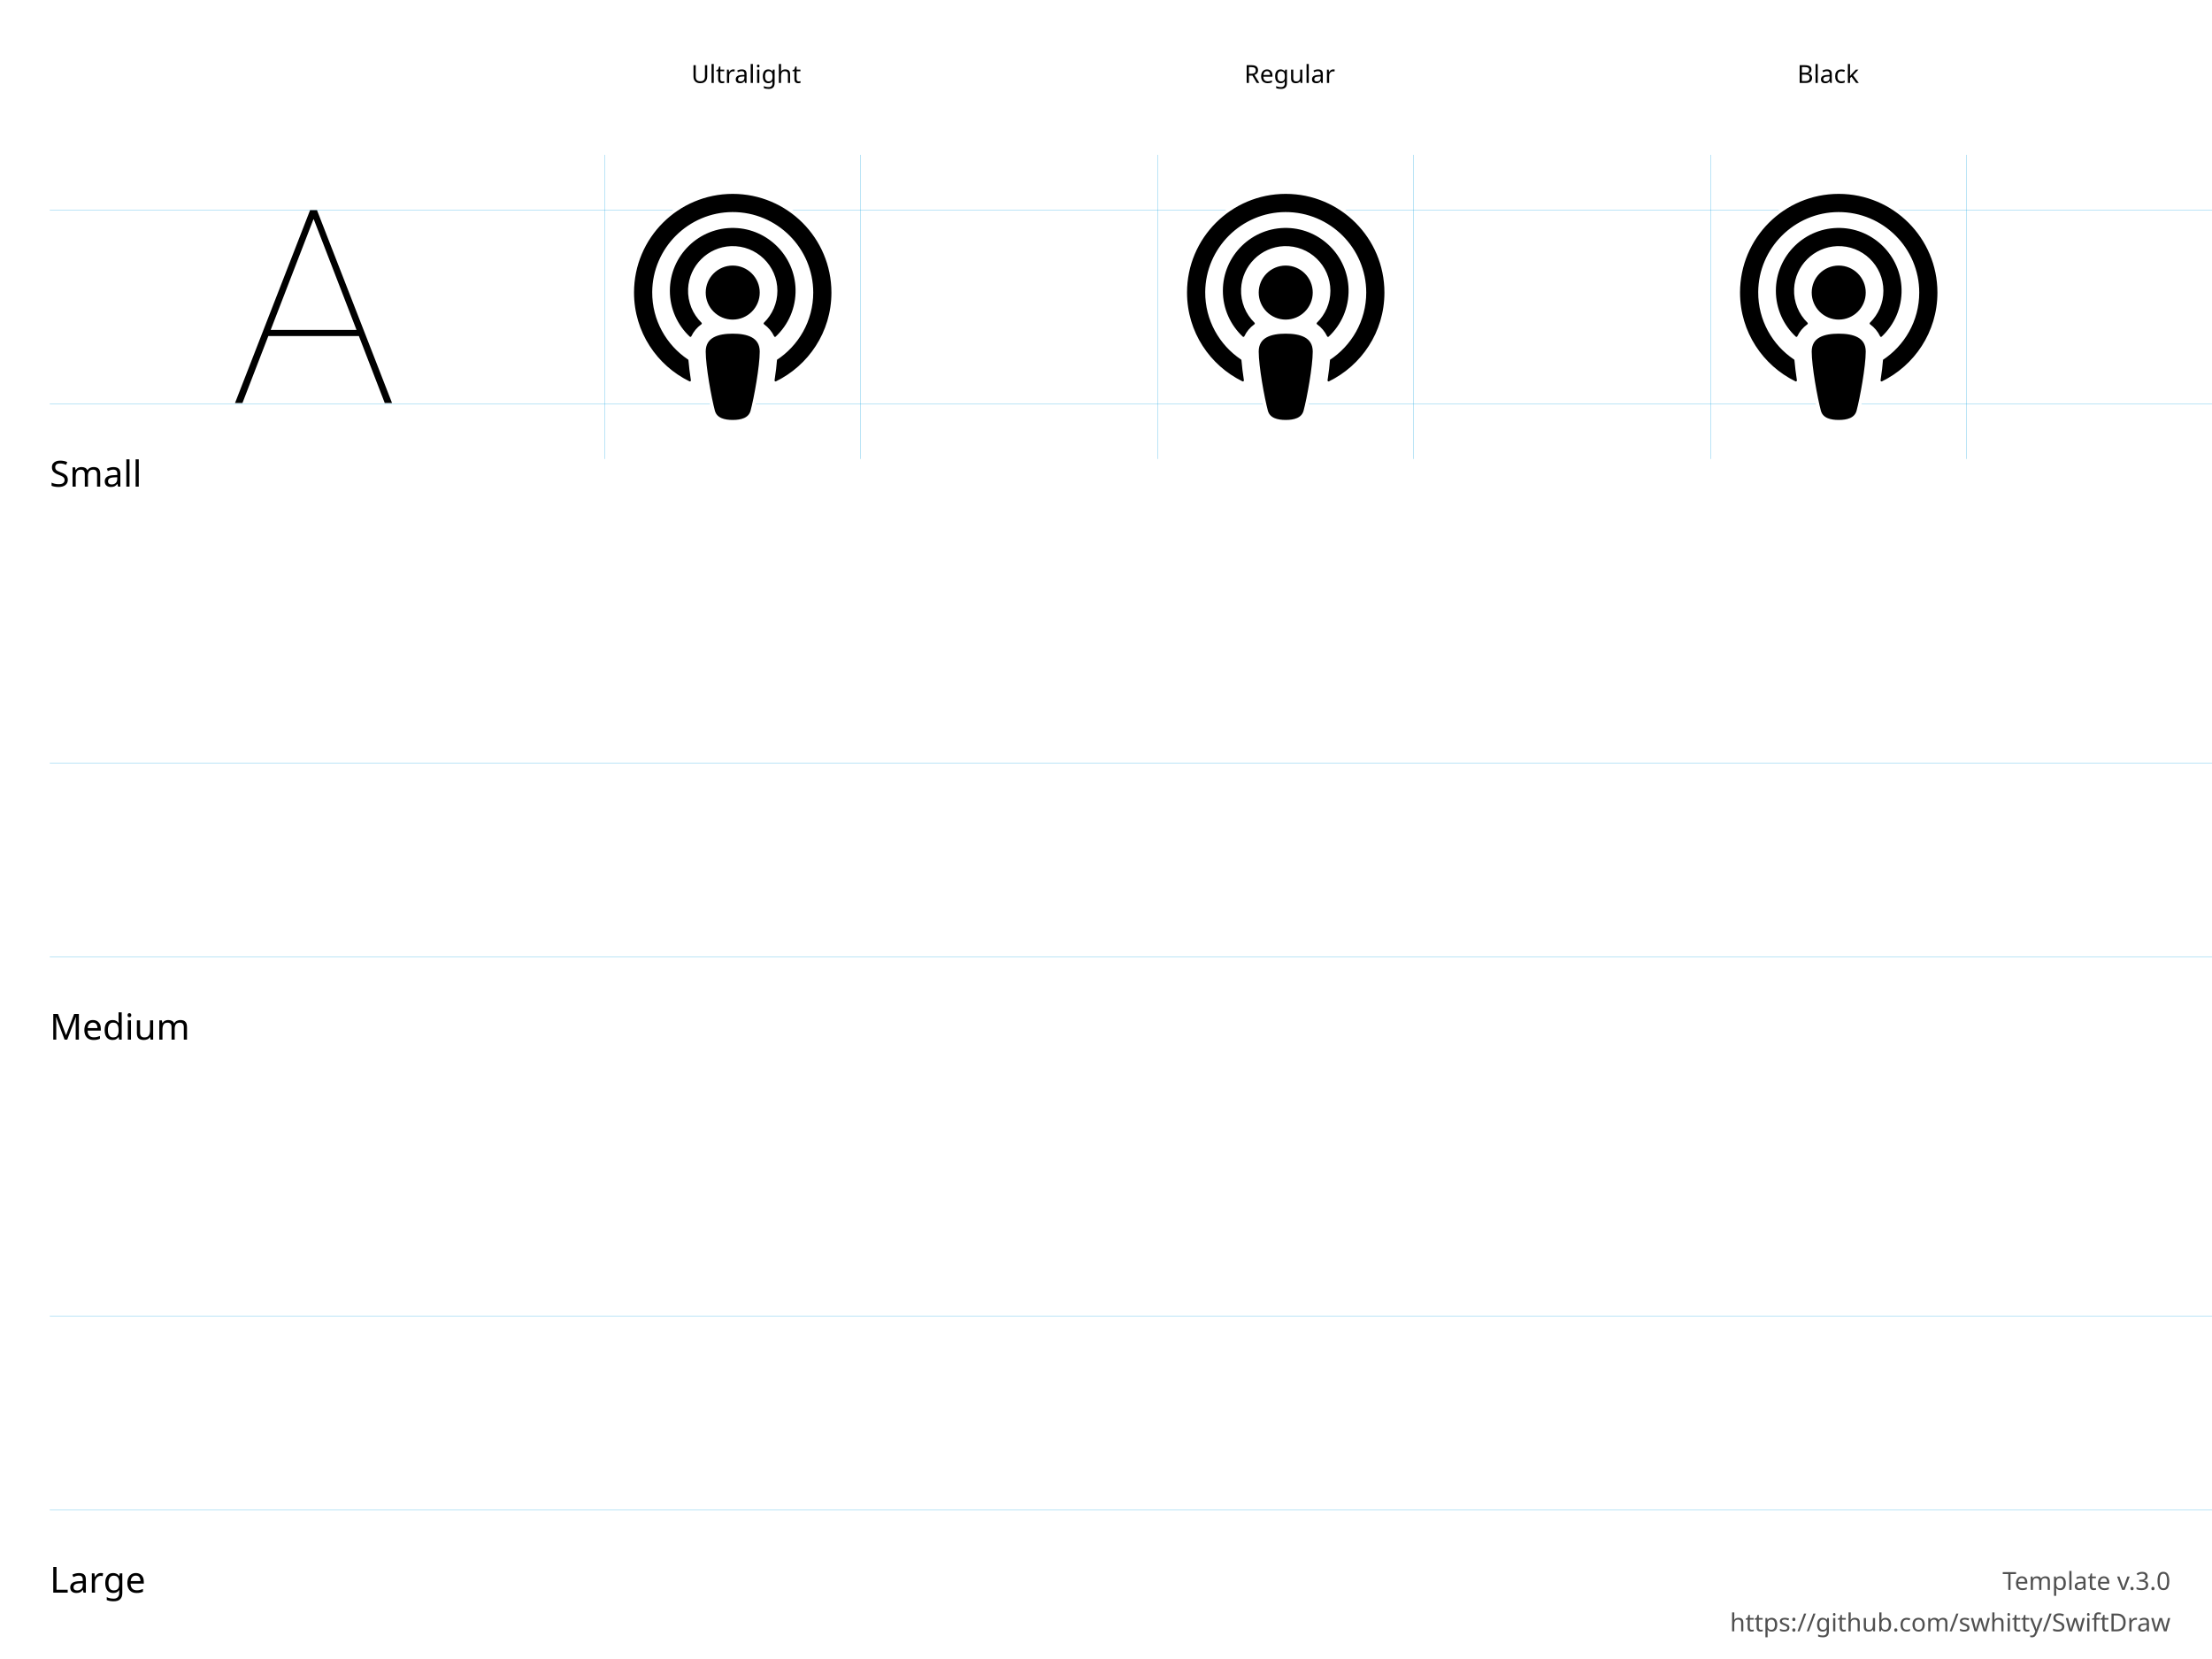
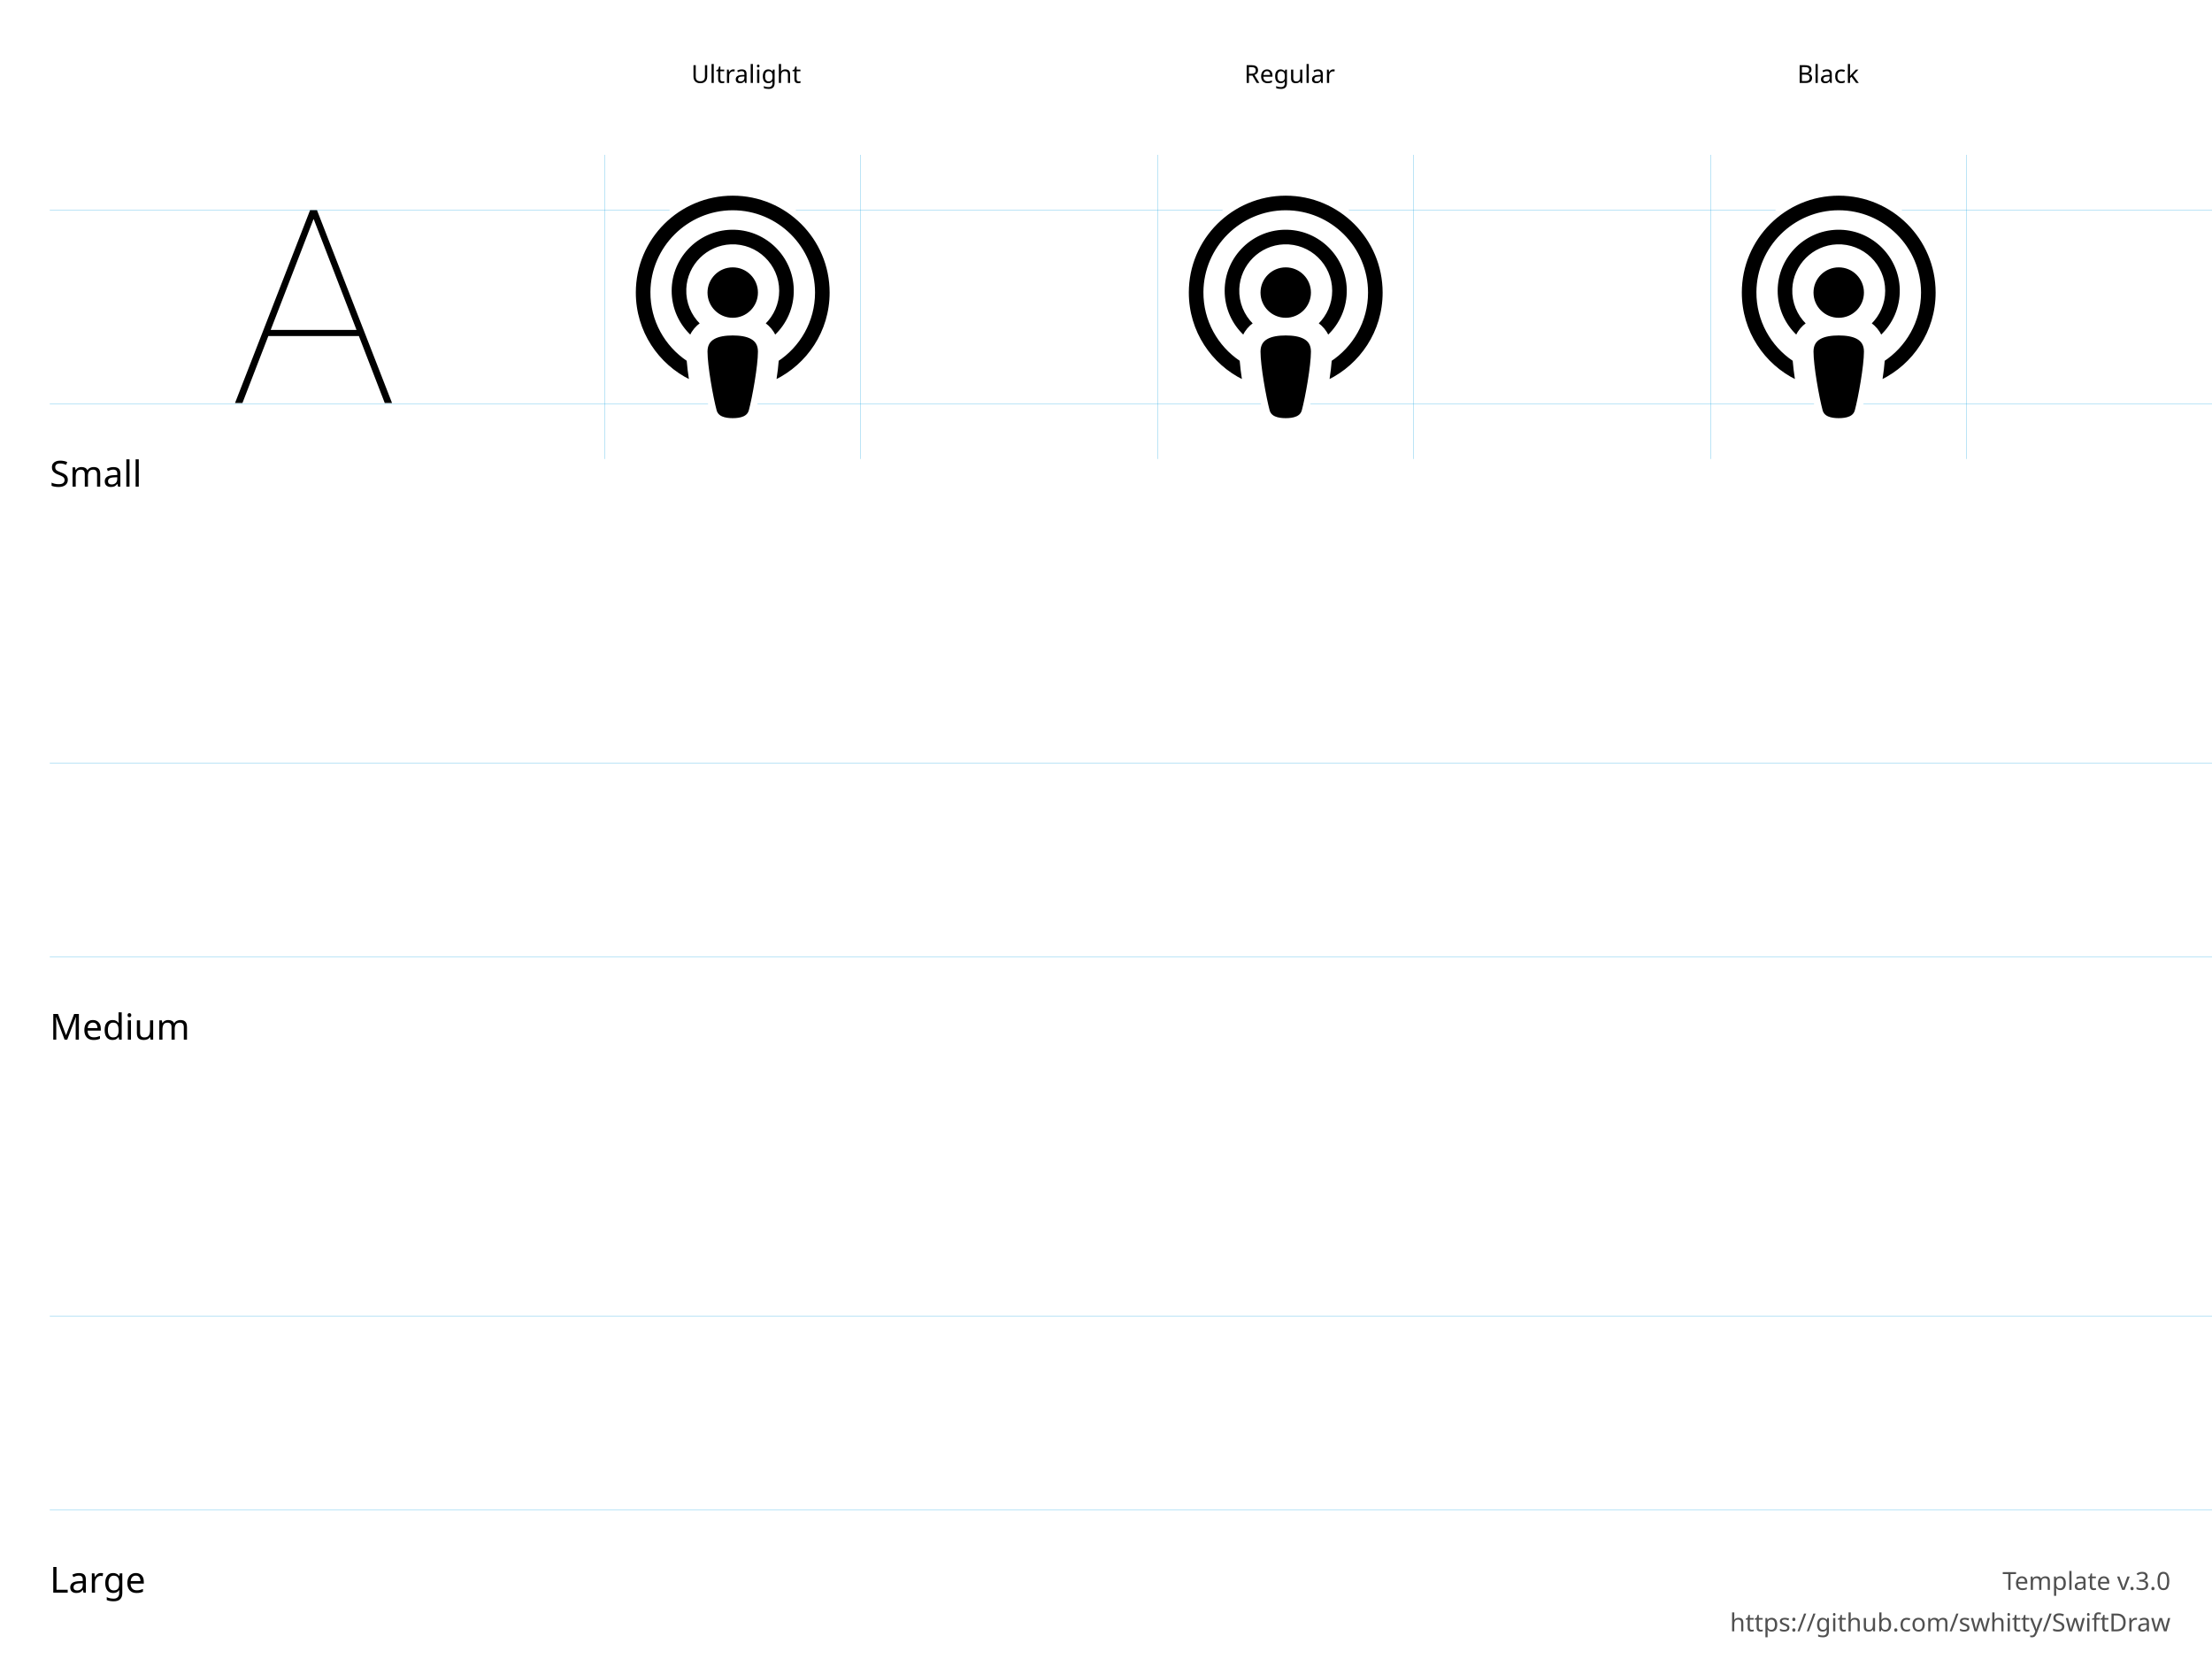
<svg xmlns="http://www.w3.org/2000/svg" height="600" width="800">
  <g id="Notes" font-family="'LucidaGrande', 'Lucida Grande', sans-serif" font-size="13">
    <rect fill="white" height="600.0" width="800.0" x="0.0" y="0.0" />
    <g font-size="13">
      <text x="18.0" y="176.0">Small</text>
      <text x="18.0" y="376.0">Medium</text>
      <text x="18.0" y="576.0">Large</text>
    </g>
    <g font-size="9">
      <text x="250.0" y="30.0">Ultralight</text>
      <text x="450.0" y="30.0">Regular</text>
      <text x="650.0" y="30.0">Black</text>
      <text id="template-version" fill="#505050" text-anchor="end" x="785.0" y="575.0">Template v.3.0</text>
      <a href="https://github.com/swhitty/SwiftDraw">
        <text fill="#505050" text-anchor="end" x="785.0" y="590.0">https://github.com/swhitty/SwiftDraw</text>
      </a>
    </g>
  </g>
  <g id="Guides" stroke="rgb(39, 170, 225)" stroke-width="0.1">
    <path id="Capline-S" d="M18,76 l800,0" />
    <path id="H-reference" d="M85,145.755 L87.685,145.755 L113.369,79.287 L114.052,79.287 L114.052,76 L112.148,76 L85,145.755 Z M95.693,121.536 L130.996,121.536 L130.263,119.313 L96.474,119.313 L95.693,121.536 Z M139.15,145.755 L141.787,145.755 L114.638,76 L113.466,76 L113.466,79.287 L139.15,145.755 Z" stroke="none" />
    <path id="Baseline-S" d="M18,146 l800,0" />
    <path id="left-margin-Ultralight-S" d="M218.704,56 l0,110" />
    <path id="right-margin-Ultralight-S" d="M311.296,56 l0,110" />
    <path id="left-margin-Regular-S" d="M418.704,56 l0,110" />
    <path id="right-margin-Regular-S" d="M511.296,56 l0,110" />
    <path id="left-margin-Black-S" d="M618.704,56 l0,110" />
    <path id="right-margin-Black-S" d="M711.296,56 l0,110" />
    <path id="Capline-M" d="M18,276 l800,0" />
    <path id="Baseline-M" d="M18,346 l800,0" />
    <path id="Capline-L" d="M18,476 l800,0" />
    <path id="Baseline-L" d="M18,546 l800,0" />
  </g>
-   <g id="Symbols" stroke="white" stroke-width="1.2" stroke-linejoin="round">
+   <g id="Symbols" stroke="white" stroke-width="2.5" stroke-linejoin="round">
    <g id="Ultralight-S">
      <path d="M272.037,148.684 C271.204,151.764 268.056,152.481 265,152.481 C261.944,152.481 258.796,151.764 257.963,148.684 C256.724,144.077 254.63,132.534 254.63,127.163 C254.63,121.467 259.676,120.074 265,120.074 C270.324,120.074 275.37,121.467 275.37,127.163 C275.37,132.502 273.285,144.044 272.037,148.684 Z M254.122,116.275 C251.093,113.308 249.268,109.117 249.458,104.511 C249.791,96.454 256.327,89.935 264.385,89.623 C273.242,89.28 280.556,96.385 280.556,105.167 C280.556,109.514 278.763,113.449 275.878,116.275 C275.445,116.699 275.489,117.407 275.98,117.763 C277.489,118.859 278.647,120.249 279.421,121.873 C279.703,122.465 280.473,122.628 280.952,122.179 C285.623,117.797 288.495,111.52 288.326,104.588 C288.026,92.24 278.021,82.193 265.675,81.843 C252.502,81.469 241.667,92.077 241.667,105.167 C241.667,111.869 244.508,117.919 249.047,122.179 C249.526,122.628 250.297,122.466 250.579,121.873 C251.353,120.249 252.511,118.859 254.02,117.763 C254.511,117.407 254.555,116.699 254.122,116.275 Z M265,69.519 C244.94,69.519 228.704,85.752 228.704,105.815 C228.704,120.397 237.227,132.656 249.078,138.45 C249.78,138.794 250.58,138.2 250.461,137.428 C250.075,134.914 249.758,132.414 249.585,130.243 C249.561,129.946 249.399,129.678 249.151,129.512 C241.471,124.359 236.421,115.574 236.482,105.637 C236.578,90.043 249.33,77.337 264.924,77.296 C280.684,77.255 293.519,90.064 293.519,105.815 C293.519,115.85 288.308,124.691 280.45,129.775 C280.288,132.049 279.953,134.731 279.539,137.428 C279.42,138.2 280.22,138.794 280.922,138.45 C292.745,132.669 301.296,120.428 301.296,105.815 C301.296,85.755 285.063,69.519 265,69.519 Z M265,95.444 C259.273,95.444 254.63,100.087 254.63,105.815 C254.63,111.542 259.273,116.185 265,116.185 C270.727,116.185 275.37,111.542 275.37,105.815 C275.37,100.087 270.727,95.444 265,95.444 Z" />
    </g>
    <g id="Regular-S">
      <path d="M472.037,148.684 C471.204,151.764 468.056,152.481 465,152.481 C461.944,152.481 458.796,151.764 457.963,148.684 C456.724,144.077 454.63,132.534 454.63,127.163 C454.63,121.467 459.676,120.074 465,120.074 C470.324,120.074 475.37,121.467 475.37,127.163 C475.37,132.502 473.285,144.044 472.037,148.684 Z M454.122,116.275 C451.093,113.308 449.268,109.117 449.458,104.511 C449.791,96.454 456.327,89.935 464.385,89.623 C473.242,89.28 480.556,96.385 480.556,105.167 C480.556,109.514 478.763,113.449 475.878,116.275 C475.445,116.699 475.489,117.407 475.98,117.763 C477.489,118.859 478.647,120.249 479.421,121.873 C479.703,122.465 480.473,122.628 480.952,122.179 C485.623,117.797 488.495,111.52 488.326,104.588 C488.026,92.24 478.021,82.193 465.675,81.843 C452.502,81.469 441.667,92.077 441.667,105.167 C441.667,111.869 444.508,117.919 449.047,122.179 C449.526,122.628 450.297,122.466 450.579,121.873 C451.353,120.249 452.511,118.859 454.02,117.763 C454.511,117.407 454.555,116.699 454.122,116.275 Z M465,69.519 C444.94,69.519 428.704,85.752 428.704,105.815 C428.704,120.397 437.227,132.656 449.078,138.45 C449.78,138.794 450.58,138.2 450.461,137.428 C450.075,134.914 449.758,132.414 449.585,130.243 C449.561,129.946 449.399,129.678 449.151,129.512 C441.471,124.359 436.421,115.574 436.482,105.637 C436.578,90.043 449.33,77.337 464.924,77.296 C480.684,77.255 493.519,90.064 493.519,105.815 C493.519,115.85 488.308,124.691 480.45,129.775 C480.288,132.049 479.953,134.731 479.539,137.428 C479.42,138.2 480.22,138.794 480.922,138.45 C492.745,132.669 501.296,120.428 501.296,105.815 C501.296,85.755 485.063,69.519 465,69.519 Z M465,95.444 C459.273,95.444 454.63,100.087 454.63,105.815 C454.63,111.542 459.273,116.185 465,116.185 C470.727,116.185 475.37,111.542 475.37,105.815 C475.37,100.087 470.727,95.444 465,95.444 Z" />
    </g>
    <g id="Black-S">
      <path d="M672.037,148.684 C671.204,151.764 668.056,152.481 665,152.481 C661.945,152.481 658.796,151.764 657.963,148.684 C656.724,144.077 654.63,132.534 654.63,127.163 C654.63,121.467 659.676,120.074 665,120.074 C670.324,120.074 675.37,121.467 675.37,127.163 C675.37,132.502 673.285,144.044 672.037,148.684 Z M654.122,116.275 C651.093,113.308 649.268,109.117 649.458,104.511 C649.791,96.454 656.328,89.935 664.385,89.623 C673.242,89.28 680.556,96.385 680.556,105.167 C680.556,109.514 678.763,113.449 675.878,116.275 C675.445,116.699 675.489,117.407 675.98,117.763 C677.489,118.859 678.647,120.249 679.421,121.873 C679.703,122.465 680.473,122.628 680.952,122.179 C685.623,117.797 688.495,111.52 688.326,104.588 C688.026,92.24 678.021,82.193 665.675,81.843 C652.502,81.469 641.667,92.077 641.667,105.167 C641.667,111.869 644.508,117.919 649.047,122.179 C649.526,122.628 650.297,122.466 650.579,121.873 C651.353,120.249 652.511,118.859 654.02,117.763 C654.511,117.407 654.555,116.699 654.122,116.275 Z M665,69.519 C644.94,69.519 628.704,85.752 628.704,105.815 C628.704,120.397 637.227,132.656 649.078,138.45 C649.78,138.794 650.58,138.2 650.461,137.428 C650.075,134.914 649.758,132.414 649.585,130.243 C649.561,129.946 649.399,129.678 649.151,129.512 C641.471,124.359 636.421,115.574 636.482,105.637 C636.578,90.043 649.33,77.337 664.924,77.296 C680.684,77.255 693.519,90.064 693.519,105.815 C693.519,115.85 688.308,124.691 680.45,129.775 C680.288,132.049 679.953,134.731 679.539,137.428 C679.42,138.2 680.22,138.794 680.922,138.45 C692.745,132.669 701.296,120.428 701.296,105.815 C701.296,85.755 685.063,69.519 665,69.519 Z M665,95.444 C659.273,95.444 654.63,100.087 654.63,105.815 C654.63,111.542 659.273,116.185 665,116.185 C670.727,116.185 675.37,111.542 675.37,105.815 C675.37,100.087 670.727,95.444 665,95.444 Z" />
    </g>
  </g>
</svg>
